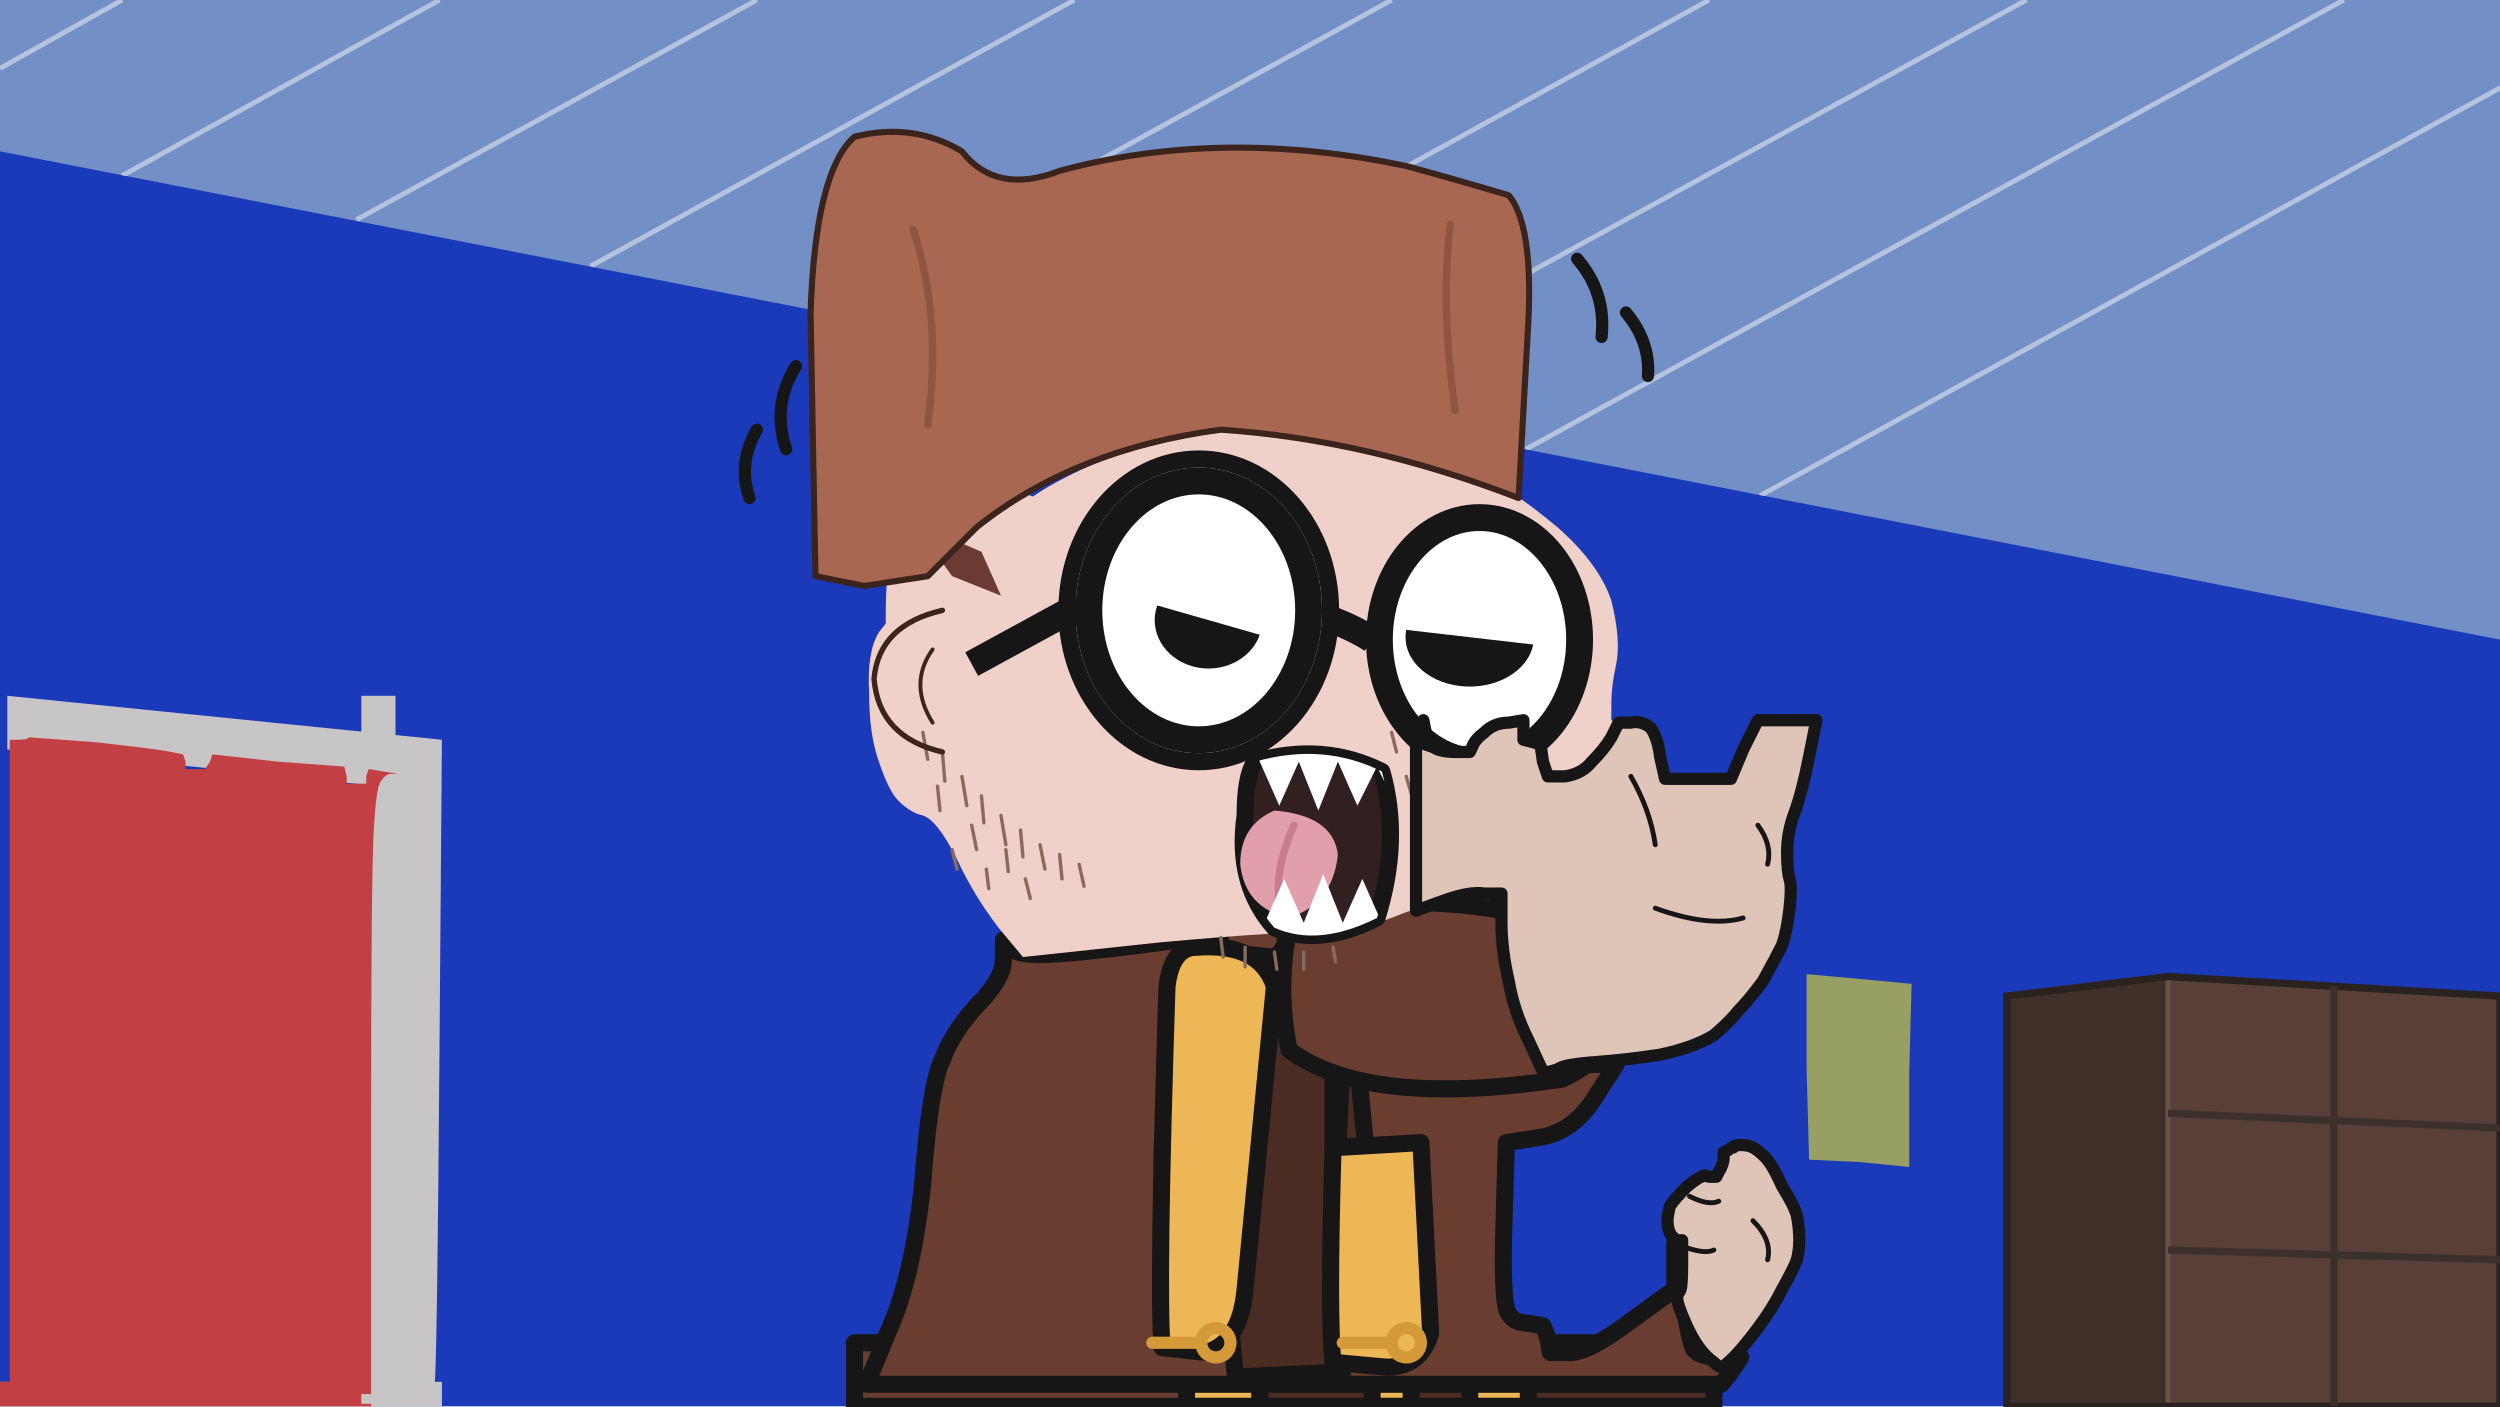
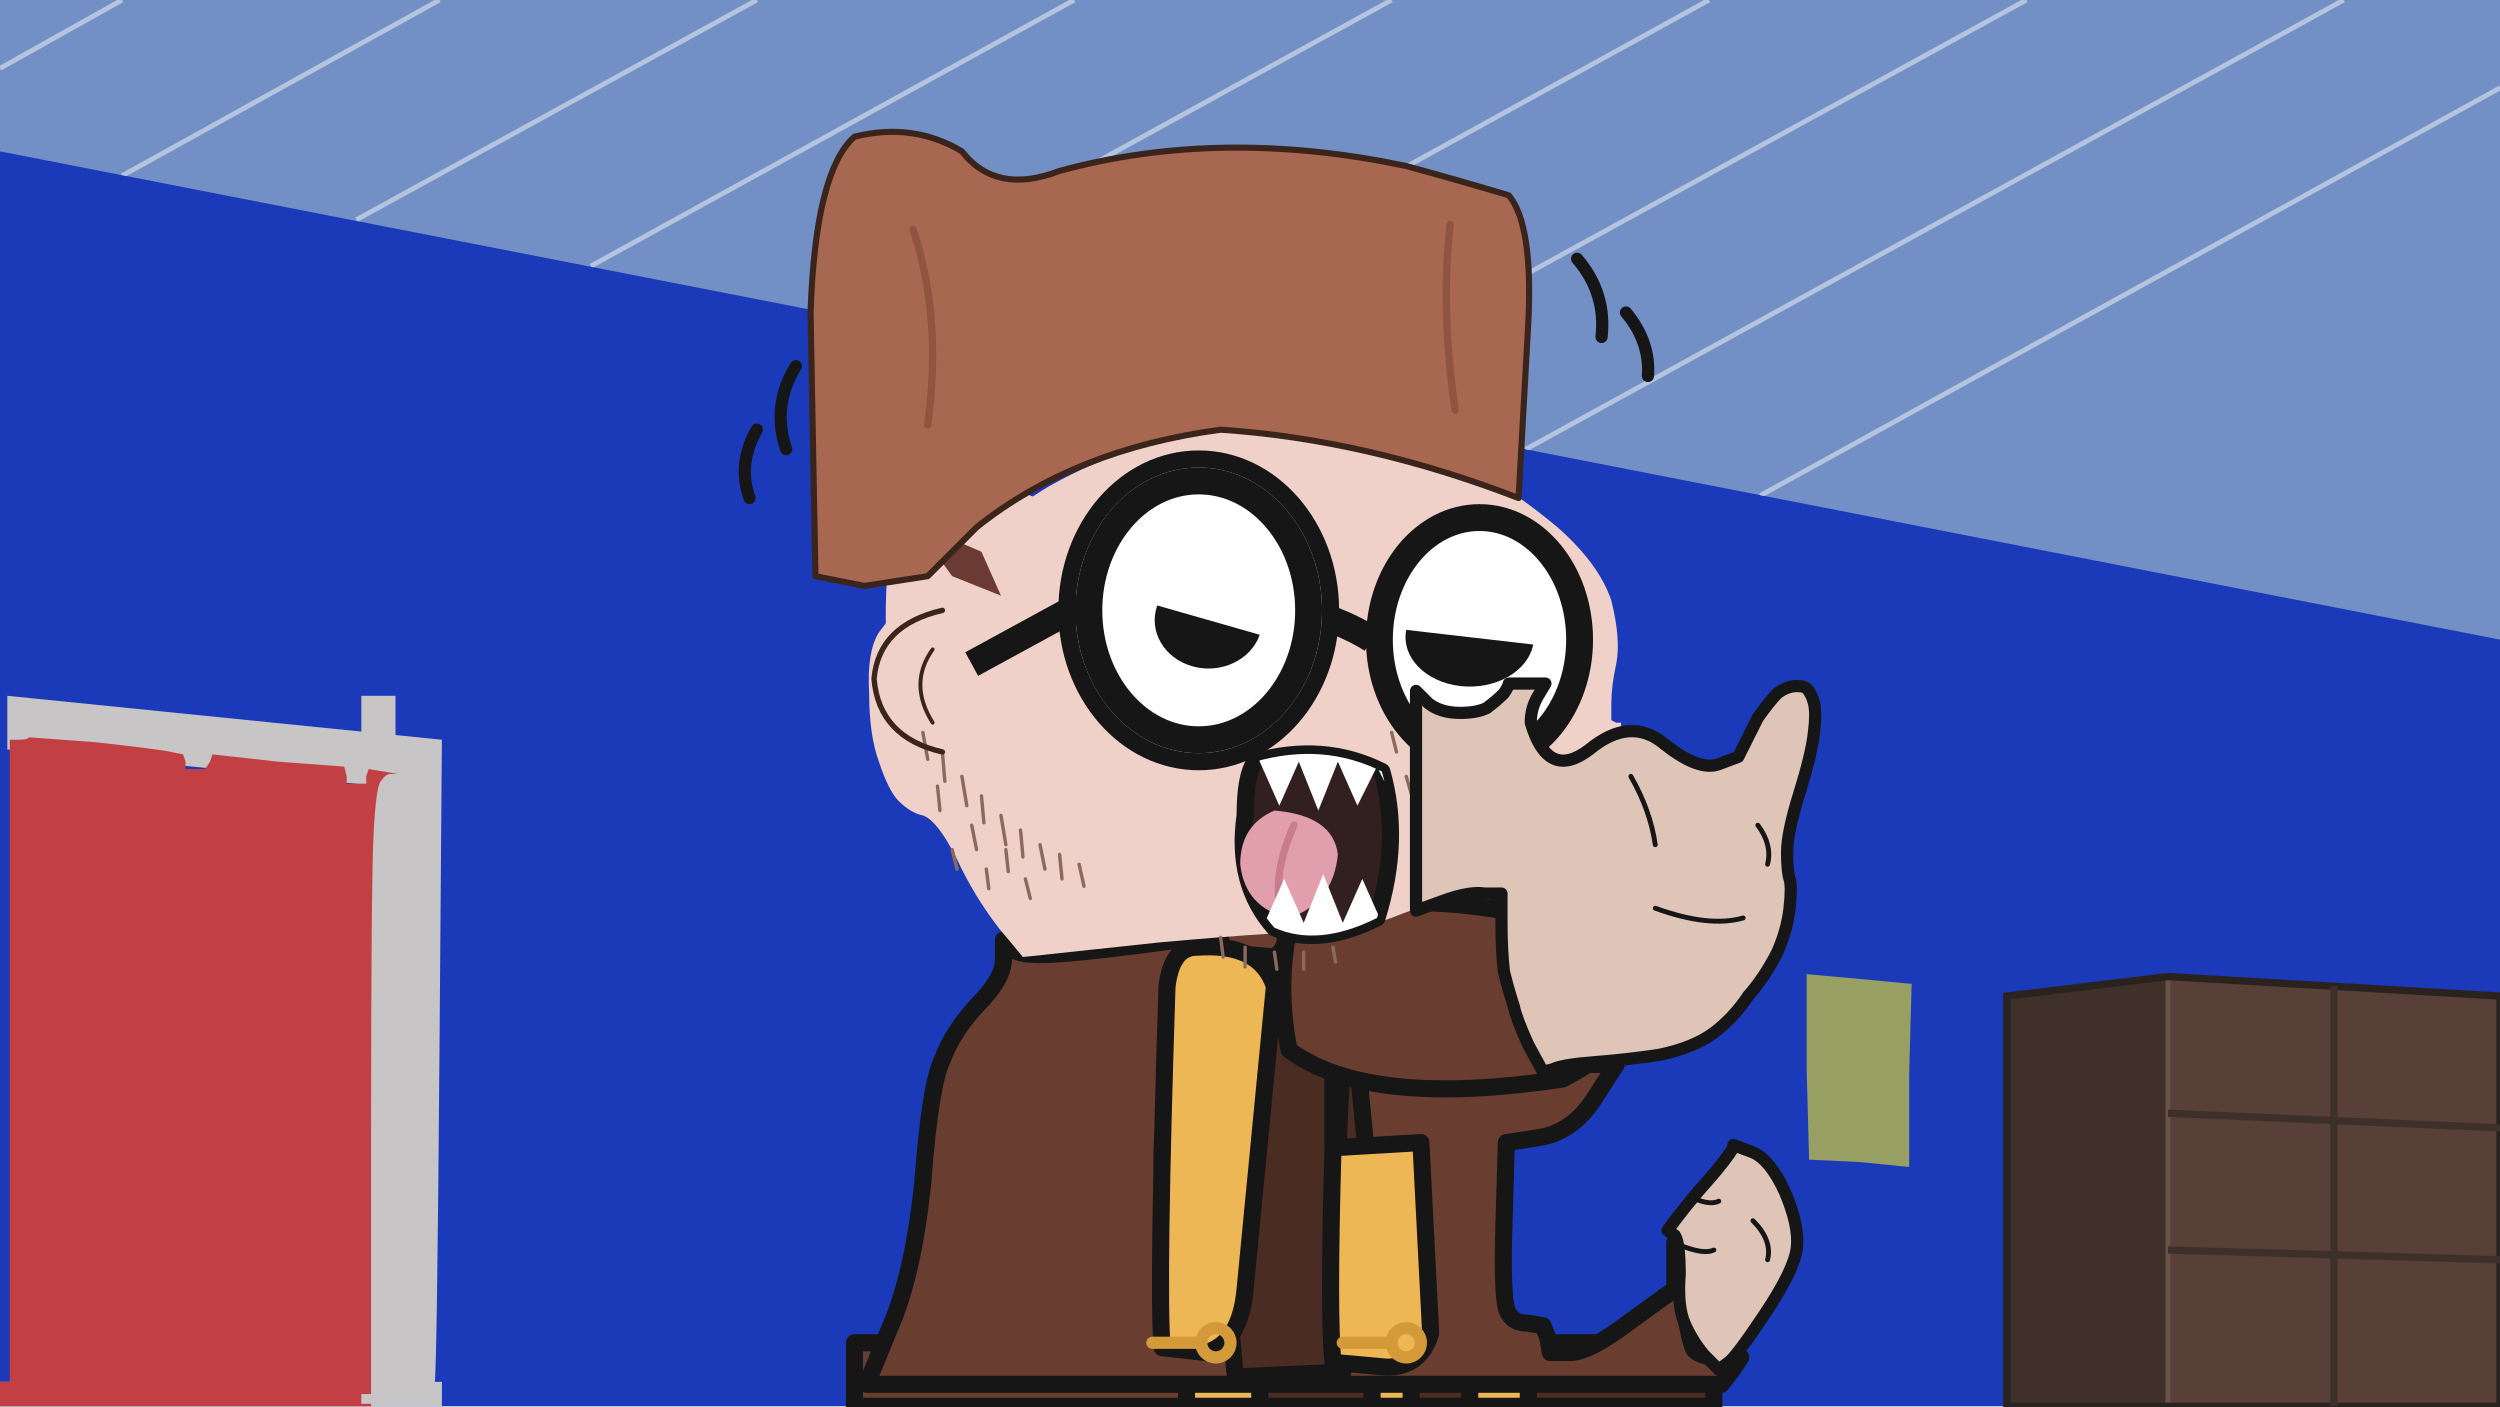
<svg xmlns="http://www.w3.org/2000/svg" viewBox="0 0 1024 576">
  <defs>
    <clipPath id="cc">
      <path d="M0 0h1024v262L0 62z" />
    </clipPath>
    <path id="fp" d="M506 174Q507 173 526 174Q544 174 568 180Q592 187 606 194Q620 201 638 216Q655 231 660 246Q664 262 662 272Q660 281 660 288L660 295L662 296L664 296L664 346L663 396L644 400L625 405L625 414L625 422L621 410Q617 397 616 381L615 365L608 365Q600 365 575 374Q550 384 540 382Q531 381 475 386L419 392L409 380Q399 367 392 352Q384 336 378 334Q373 333 368 328Q364 324 360 312Q356 301 356 284Q355 267 360 259Q366 251 368 250L369 248L376 257L383 266L390 266Q397 266 402 262Q408 257 408 250L408 243L404 242L400 242L403 228Q406 213 430 199Q455 185 480 180Q506 174 506 174Z" />
    <path id="mp" d="M514 312Q542 304 566 316Q574 344 564 376Q540 388 522 380Q506 362 510 334Q510 318 514 312Z" />
    <clipPath id="mc">
      <use href="#mp" />
    </clipPath>
    <clipPath id="ll">
      <ellipse cx="491" cy="250" rx="42" ry="50" />
    </clipPath>
    <clipPath id="rl">
      <ellipse cx="606" cy="262" rx="38" ry="47" />
    </clipPath>
  </defs>
  <path d="M0 0h1024v576H0z" fill="#1a3ab9" />
  <path d="M0 566h181v10H0z" fill="#c8c5c6" />
  <path d="M0 566h152v10H0z" fill="#c24043" />
  <path d="M148 285h14v290h-14z" fill="#c8c5c6" />
  <path d="M0 0h1024v262L0 62z" fill="#728fc6" />
  <g fill="none" stroke="#b4c4de" stroke-width="2" clip-path="url(#cc)">
    <path d="M0 28 50 0" />
    <path d="M50 72 180 0" />
    <path d="M146 90 310 0" />
    <path d="M242 109 440 0" />
    <path d="M337 128 570 0" />
    <path d="M433 147 700 0" />
    <path d="M529 165 830 0" />
    <path d="M625 184 960 0" />
    <path d="M721 203 1024 36" />
  </g>
  <path d="M3 286L3 285L92 294L181 303L180 432Q179 562 178 567L178 572L168 572L157 572L156 447L155 322L79 314L3 307L3 296Q3 286 3 286Z" fill="#c8c5c6" />
  <path d="M12 302Q12 302 39 304Q66 307 70 308L75 309L76 312L76 315L80 315L84 315L86 312L87 309L114 312L141 314L142 318L142 321L146 321L150 321L150 318L151 315L157 316L163 317L160 317Q158 317 156 320Q154 322 153 342Q152 362 152 466L152 571L78 571L4 571L4 437L4 303L8 303Q11 303 12 302Z" fill="#c24043" />
  <path d="M822 408 888 400 888 576 822 576Z" fill="#40302a" />
  <path d="M888 400 1024 408 1024 576 888 576Z" fill="#584038" />
  <path d="M888 400 888 576" fill="none" stroke="#6a5248" stroke-width="2" />
  <path d="M822 408 888 400 1024 408 1024 576 822 576Z" fill="none" stroke="#2a221e" stroke-width="3" />
  <g fill="none" stroke="#3d302a" stroke-width="3">
    <path d="M956 404 956 576" />
    <path d="M888 456 1024 462" />
    <path d="M888 512 1024 516" />
  </g>
  <path d="M740 400L740 399L762 401L783 403L782 440L782 478L762 476L741 475L740 438Q740 400 740 400Z" fill="#979f62" />
  <g stroke="#161616" stroke-width="7" stroke-linejoin="round">
    <path d="M350 550h138v26H350z" fill="#693e31" />
    <path d="M486 550h32v26h-32z" fill="#eeb755" />
    <path d="M516 550h50v26h-50z" fill="#4a2c22" />
    <path d="M562 550h20v26h-20z" fill="#eeb755" />
    <path d="M578 550h28v26h-28z" fill="#4a2c22" />
    <path d="M602 550h28v26h-28z" fill="#eeb755" />
    <path d="M626 550h76v26h-76z" fill="#4a2c22" />
    <path d="M527 360L527 360L544 360L561 360L562 367L563 374L572 374Q582 374 598 368L614 362L614 380Q615 399 622 417L628 435L645 436L662 436L653 450Q644 464 630 466L617 468L616 502Q615 535 618 538Q620 542 626 542L632 543L634 548L635 554L643 554Q651 554 668 541L686 528L686 518L686 509L689 530Q692 550 694 553Q697 556 705 556L713 556L709 562L705 567L530 567L355 567L364 545Q374 523 378 484Q381 444 386 434Q390 423 400 412Q411 401 411 393L411 385L414 388Q416 391 426 391Q437 391 468 387L498 383L488 414Q477 444 476 471Q476 498 480 510L484 522L498 522L511 521L512 516L512 511L517 510L522 509L522 501L522 493L515 492L508 491L508 480Q508 468 513 446Q518 424 526 408Q534 392 534 384L534 376L522 373L510 370L516 370L521 370L524 366Q527 361 527 360Z" fill="#693e31" />
    <path d="M500 378Q513 374 526 380Q528 388 522 392L500 390Z" fill="#693e31" />
    <path d="M508 394L552 394 560 476 550 562 506 564 498 478Z" fill="#4a2c22" />
    <path d="M490 388Q516 386 522 404L510 528Q508 550 494 554L476 552Q474 528 478 404Q480 388 490 388Z" fill="#eeb755" />
    <path d="M546 392L574 394 572 432 550 430 548 470L582 468 586 546Q582 560 568 560L546 558Q544 540 546 470Z" fill="#eeb755" />
    <g fill="none" stroke="#d49a3a" stroke-width="5" stroke-linecap="round">
      <path d="M472 550h20" />
      <circle cx="498" cy="550" r="6" />
    </g>
    <g fill="none" stroke="#d49a3a" stroke-width="5" stroke-linecap="round">
      <path d="M550 550h20" />
      <circle cx="576" cy="550" r="6" />
    </g>
    <path d="M530 372Q620 362 668 392Q676 424 640 442Q560 454 528 430Q522 400 530 372Z" fill="#693e31" />
    <use href="#fp" fill="#f0d1c9" stroke="none" />
    <path d="M370 200Q358 240 366 290Q380 312 430 300Q452 268 444 220Q420 190 370 200Z" fill="#f0d1c9" stroke="none" />
    <ellipse cx="491" cy="250" rx="54" ry="62" fill="#f0d1c9" />
    <path d="M374 214L402 226 410 244 390 236Z" fill="#6b3a32" stroke="none" />
    <path d="M378 300l2 11M386 308l1 12M394 318l2 12M402 326l1 11M410 334l2 12M418 340l1 11M426 346l2 10M434 350l1 10M442 354l2 9M384 322l1 10M398 338l2 10M412 348l1 9M390 348l2 8M404 356l1 8M420 360l2 8M500 384l1 8M510 388l0 8M522 390l1 7M534 390l0 7M546 388l1 6M570 300l2 8M580 306l2 9M588 314l1 8M576 318l2 7" fill="none" stroke="#8a6a5e" stroke-width="1.4" stroke-linecap="round" />
    <path d="M514 312Q542 304 566 316Q574 344 564 376Q540 388 522 380Q506 362 510 334Q510 318 514 312Z" fill="#31201f" />
    <path d="M522 332Q546 334 548 350Q546 370 528 376Q510 372 508 354Q508 338 522 332Z" fill="#e19eab" stroke="none" />
    <path d="M530 338Q522 356 524 370" fill="none" stroke="#c87d8c" stroke-width="3" stroke-linecap="round" />
    <g clip-path="url(#mc)">
      <path d="M516 312 524 330 532 312 540 332 548 312 556 330 564 314 570 326 572 308 514 306Z" fill="#fff" stroke="none" />
      <path d="M518 378 526 360 534 378 542 358 550 378 558 360 566 378 570 368 570 384 516 384Z" fill="#fff" stroke="none" />
    </g>
  </g>
  <path d="M334 236L332 128Q334 70 350 56Q374 50 394 62Q408 80 434 70Q500 52 576 68Q598 74 618 80Q628 92 626 132L622 204Q560 180 500 176Q440 184 400 216L380 236 354 240 334 236Z" fill="#a76751" stroke="#3a241c" stroke-width="2.5" stroke-linejoin="round" />
  <g fill="none" stroke="#8f5540" stroke-width="3" stroke-linecap="round">
    <path d="M374 94q12 36 6 80" />
    <path d="M594 92q-4 34 2 76" />
  </g>
  <path d="M386 250Q360 256 358 278Q360 302 386 308" fill="none" stroke="#3a241c" stroke-width="2.2" stroke-linecap="round" />
  <g fill="none" stroke="#3a241c" stroke-width="1.6" stroke-linecap="round">
    <path d="M382 266Q372 280 382 296" />
  </g>
  <ellipse cx="491" cy="250" rx="44" ry="52" fill="#fff" />
  <ellipse cx="606" cy="262" rx="40" ry="49" fill="#fff" />
  <g clip-path="url(#ll)" fill="#161616" stroke="none">
    <path d="M474 248A20 18 0 0 0 516 260Z" />
  </g>
  <g clip-path="url(#rl)" fill="#161616" stroke="none">
    <path d="M576 258A26 20 0 0 0 628 264Z" />
  </g>
  <g fill="none" stroke="#161616" stroke-width="11">
    <ellipse cx="491" cy="250" rx="45" ry="53" />
    <ellipse cx="606" cy="262" rx="41" ry="50" />
    <path d="M546 254q10 4 16 8" />
    <path d="M442 248 398 272" />
  </g>
-   <path d="M583 296L583 295L584 300L584 305L587 306Q590 308 596 308L602 308L603 306Q604 303 608 300Q612 296 618 296L624 295L624 299L624 303L628 304L631 305L632 312L634 318L641 318Q648 317 652 312Q657 307 660 302L663 296L668 296Q672 295 676 298Q679 302 680 310L682 319L696 319L709 319L714 307L720 295L732 295L744 295L741 310Q738 325 735 333Q732 341 732 349Q732 357 733 360Q734 363 733 372Q732 381 730 387Q727 393 722 402Q716 410 712 414Q709 418 702 424Q694 429 680 432Q667 434 654 435Q640 436 638 438Q635 439 634 439L632 439L626 426Q620 414 618 402Q615 389 615 378L615 366L608 366Q602 365 591 369L580 373L580 338L580 303L582 302L583 302L583 299Q583 296 583 296Z" fill="#dec5b7" stroke="#161616" stroke-width="5" stroke-linejoin="round" />
+   <path d="M618 280Q619 280 626 280L633 280L630 285Q627 290 627 296Q634 320 651 307Q668 293 682 305Q696 316 704 313L712 310Q716 302 720 294Q725 287 728 284Q732 281 736 281Q739 281 740 282Q742 284 743 288Q744 292 743 300Q742 309 737 325Q732 341 732 349Q732 357 733 360Q734 363 733 372Q732 381 728 390Q723 400 716 408Q710 417 702 423Q694 429 680 432Q667 434 654 435Q640 436 636 438L632 439L626 428Q621 417 620 412Q618 406 616 398Q615 389 615 378L615 366L608 366Q602 365 591 369L580 373L580 328L580 283L585 288Q590 292 598 292Q605 292 609 290Q613 287 616 284Q618 281 618 280Z" fill="#dec5b7" stroke="#161616" stroke-width="5" stroke-linejoin="round" />
  <g fill="none" stroke="#161616" stroke-width="2" stroke-linecap="round">
    <path d="M668 318q8 14 10 28" />
    <path d="M720 338q6 8 4 16" />
    <path d="M678 372q22 8 36 4" />
  </g>
-   <path d="M710 470Q710 469 713 469Q716 469 718 470Q720 471 723 474Q726 477 730 486Q735 494 736 498Q737 503 737 508Q737 512 736 516Q735 519 730 528Q726 536 720 544Q714 552 710 556Q706 560 705 560Q704 560 702 558Q699 556 696 552Q693 548 690 541Q687 534 687 532Q687 530 688 529Q689 528 689 518L689 508L687 508Q685 507 684 505Q683 503 683 500Q683 498 684 494Q686 491 691 486Q696 482 697 482Q698 481 700 482L703 482L704 480Q706 477 706 474L706 472L708 471Q709 470 710 470Z" fill="#dec5b7" stroke="#161616" stroke-width="5" stroke-linejoin="round" />
+   <path d="M710 470L710 469L718 472Q725 475 731 488Q737 502 736 511Q735 520 723 538Q711 556 708 558L704 561L698 555Q693 549 690 542Q687 535 688 522Q688 509 686 506L683 504Q691 493 700 483Q707 475 710 470Z" fill="#dec5b7" stroke="#161616" stroke-width="5" stroke-linejoin="round" />
  <g fill="none" stroke="#161616" stroke-width="2" stroke-linecap="round">
    <path d="M692 490q8 4 12 2" />
    <path d="M688 510q10 4 14 2" />
    <path d="M718 500q8 8 6 16" />
  </g>
  <g fill="none" stroke="#161616" stroke-width="5" stroke-linecap="round">
    <path d="M326 150q-10 16-4 34" />
    <path d="M310 176q-8 14-3 28" />
    <path d="M646 106q12 14 10 32" />
    <path d="M666 128q10 12 9 26" />
  </g>
</svg>
